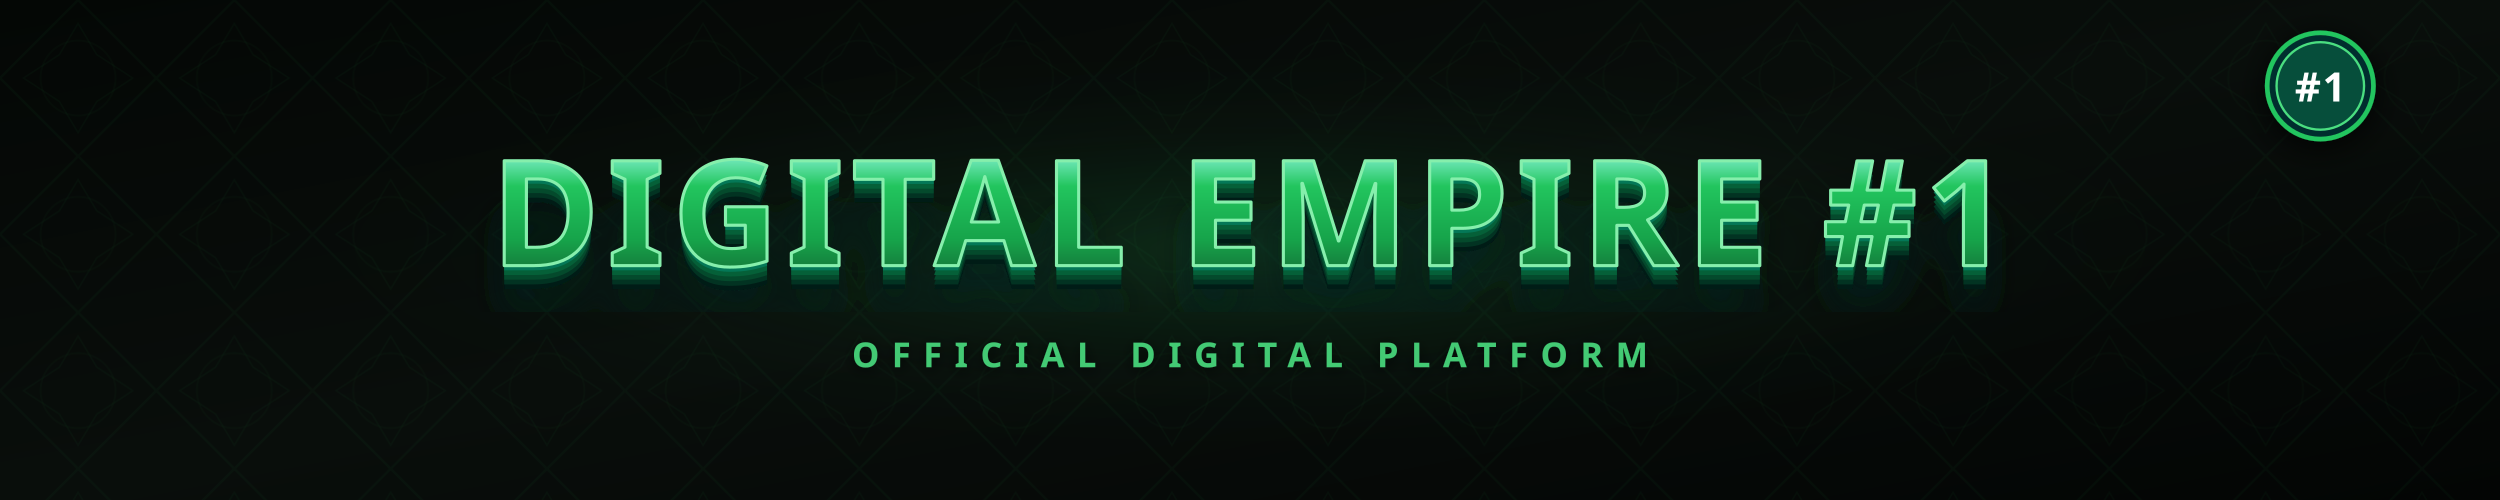
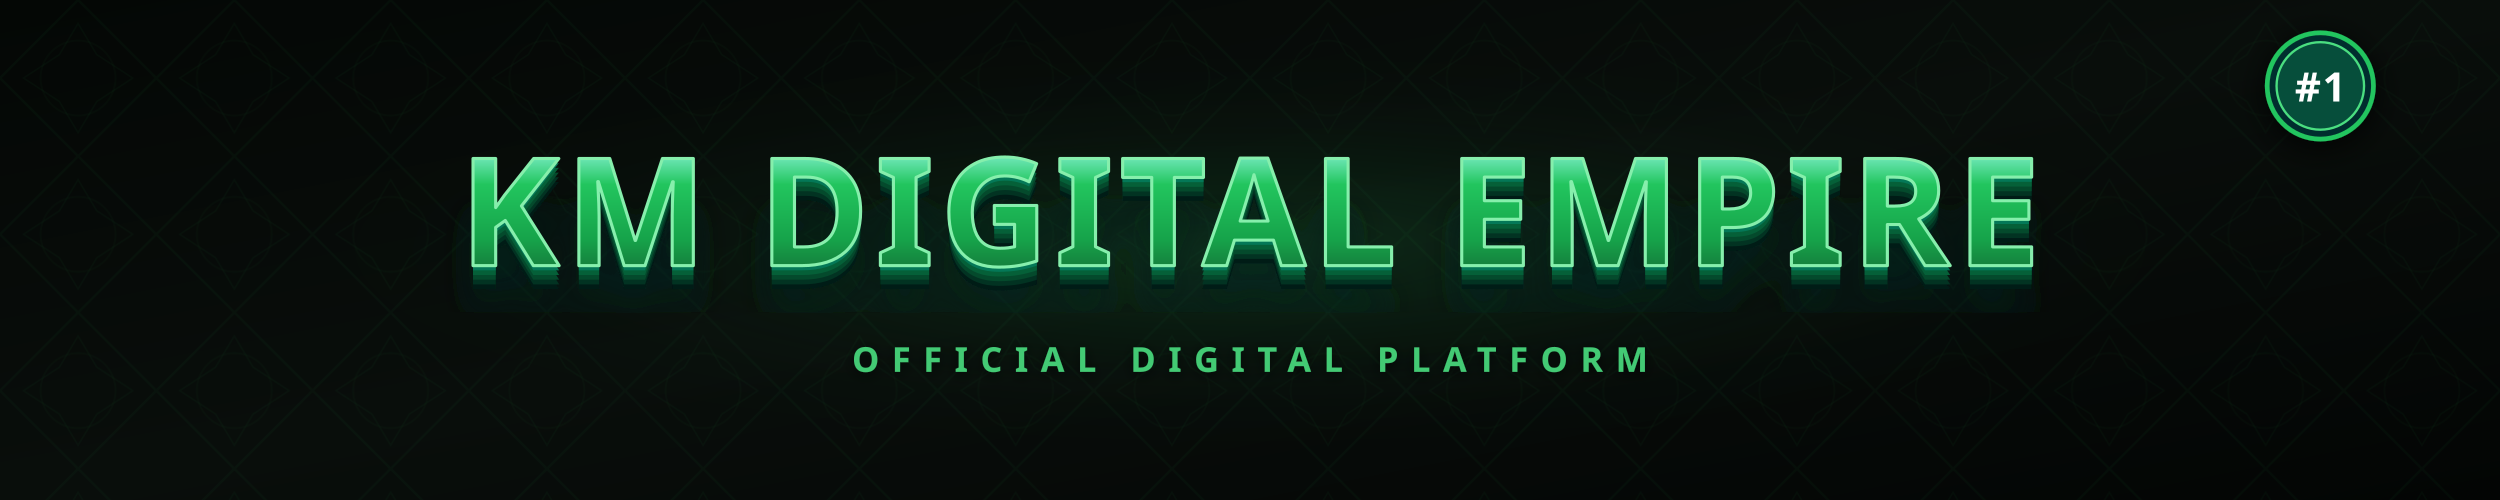
<svg xmlns="http://www.w3.org/2000/svg" viewBox="0 0 1600 320" width="100%" height="100%">
  <defs>
    <linearGradient id="bgGrad" x1="0%" y1="0%" x2="100%" y2="100%">
      <stop offset="0%" stop-color="#040705" />
      <stop offset="50%" stop-color="#090e0b" />
      <stop offset="100%" stop-color="#030504" />
    </linearGradient>
    <linearGradient id="textGrad" x1="0%" y1="0%" x2="0%" y2="100%">
      <stop offset="0%" stop-color="#6ee7b7" />
      <stop offset="25%" stop-color="#22c55e" />
      <stop offset="75%" stop-color="#16a34a" />
      <stop offset="100%" stop-color="#15803d" />
    </linearGradient>
    <pattern id="islamicPattern" width="100" height="100" patternUnits="userSpaceOnUse">
      <path d="M50 0 L100 50 L50 100 L0 50 Z" fill="none" stroke="#22c55e" stroke-opacity="0.04" stroke-width="1.5" />
      <circle cx="50" cy="50" r="24" fill="none" stroke="#22c55e" stroke-opacity="0.03" stroke-width="1.2" />
      <polygon points="50,15 62,35 85,50 62,65 50,85 38,65 15,50 38,35" fill="none" stroke="#22c55e" stroke-opacity="0.04" stroke-width="1" />
    </pattern>
    <radialGradient id="centerGlow" cx="50%" cy="50%" r="50%">
      <stop offset="0%" stop-color="#22c55e" stop-opacity="0.16" />
      <stop offset="65%" stop-color="#15803d" stop-opacity="0.03" />
      <stop offset="100%" stop-color="#000000" stop-opacity="0" />
    </radialGradient>
    <filter id="shadow3D" x="-10%" y="-10%" width="130%" height="130%">
      <feDropShadow dx="0" dy="8" stdDeviation="6" flood-color="#000000" flood-opacity="0.95" />
      <feDropShadow dx="0" dy="16" stdDeviation="12" flood-color="#022c22" flood-opacity="0.75" />
    </filter>
  </defs>
  <rect width="100%" height="100%" fill="url(#bgGrad)" />
  <rect width="100%" height="100%" fill="url(#islamicPattern)" />
  <rect x="150" y="20" width="1300" height="280" fill="url(#centerGlow)" />
  <g transform="translate(1485, 55)">
    <circle cx="0" cy="0" r="34" fill="#042f2e" stroke="#22c55e" stroke-width="3" filter="drop-shadow(0 4px 10px rgba(0,0,0,0.8))" />
    <circle cx="0" cy="0" r="28" fill="#064e3b" stroke="#4ade80" stroke-width="1.5" />
    <text x="0" y="10" font-family="'Impact', 'Arial Black', sans-serif" font-weight="900" font-size="26" fill="#ffffff" text-anchor="middle" letter-spacing="1">
      #1
    </text>
  </g>
-   <g font-family="'Impact', 'Arial Black', 'Trebuchet MS', sans-serif" font-weight="900" font-size="94" text-anchor="middle" letter-spacing="5">
-     <text x="800" y="185" fill="#011f18" filter="url(#shadow3D)">DIGITAL EMPIRE #1</text>
-     <text x="800" y="182" fill="#023322">DIGITAL EMPIRE #1</text>
-     <text x="800" y="179" fill="#044a2c">DIGITAL EMPIRE #1</text>
-     <text x="800" y="176" fill="#056038">DIGITAL EMPIRE #1</text>
-     <text x="800" y="173" fill="#047857">DIGITAL EMPIRE #1</text>
+   <g font-family="'Impact', 'Arial Black', 'Trebuchet MS', sans-serif" font-weight="900" font-size="96" text-anchor="middle" letter-spacing="4">
+     <text x="800" y="185" fill="#011f18" filter="url(#shadow3D)">KM DIGITAL EMPIRE</text>
+     <text x="800" y="182" fill="#023322">KM DIGITAL EMPIRE</text>
+     <text x="800" y="179" fill="#044a2c">KM DIGITAL EMPIRE</text>
+     <text x="800" y="176" fill="#056038">KM DIGITAL EMPIRE</text>
+     <text x="800" y="173" fill="#047857">KM DIGITAL EMPIRE</text>
    <text x="800" y="170" fill="url(#textGrad)" stroke="#86efac" stroke-width="2" stroke-linejoin="round">
-       DIGITAL EMPIRE #1
+       KM DIGITAL EMPIRE
    </text>
  </g>
-   <text x="800" y="235" font-family="'Plus Jakarta Sans', system-ui, sans-serif" font-weight="700" font-size="22" fill="#4ade80" text-anchor="middle" letter-spacing="8" opacity="0.9" filter="drop-shadow(0 2px 4px rgba(0,0,0,0.8))">
+   <text x="800" y="238" font-family="'Plus Jakarta Sans', system-ui, sans-serif" font-weight="700" font-size="22" fill="#4ade80" text-anchor="middle" letter-spacing="8" opacity="0.9" filter="drop-shadow(0 2px 4px rgba(0,0,0,0.8))">
    OFFICIAL DIGITAL PLATFORM
  </text>
</svg>
